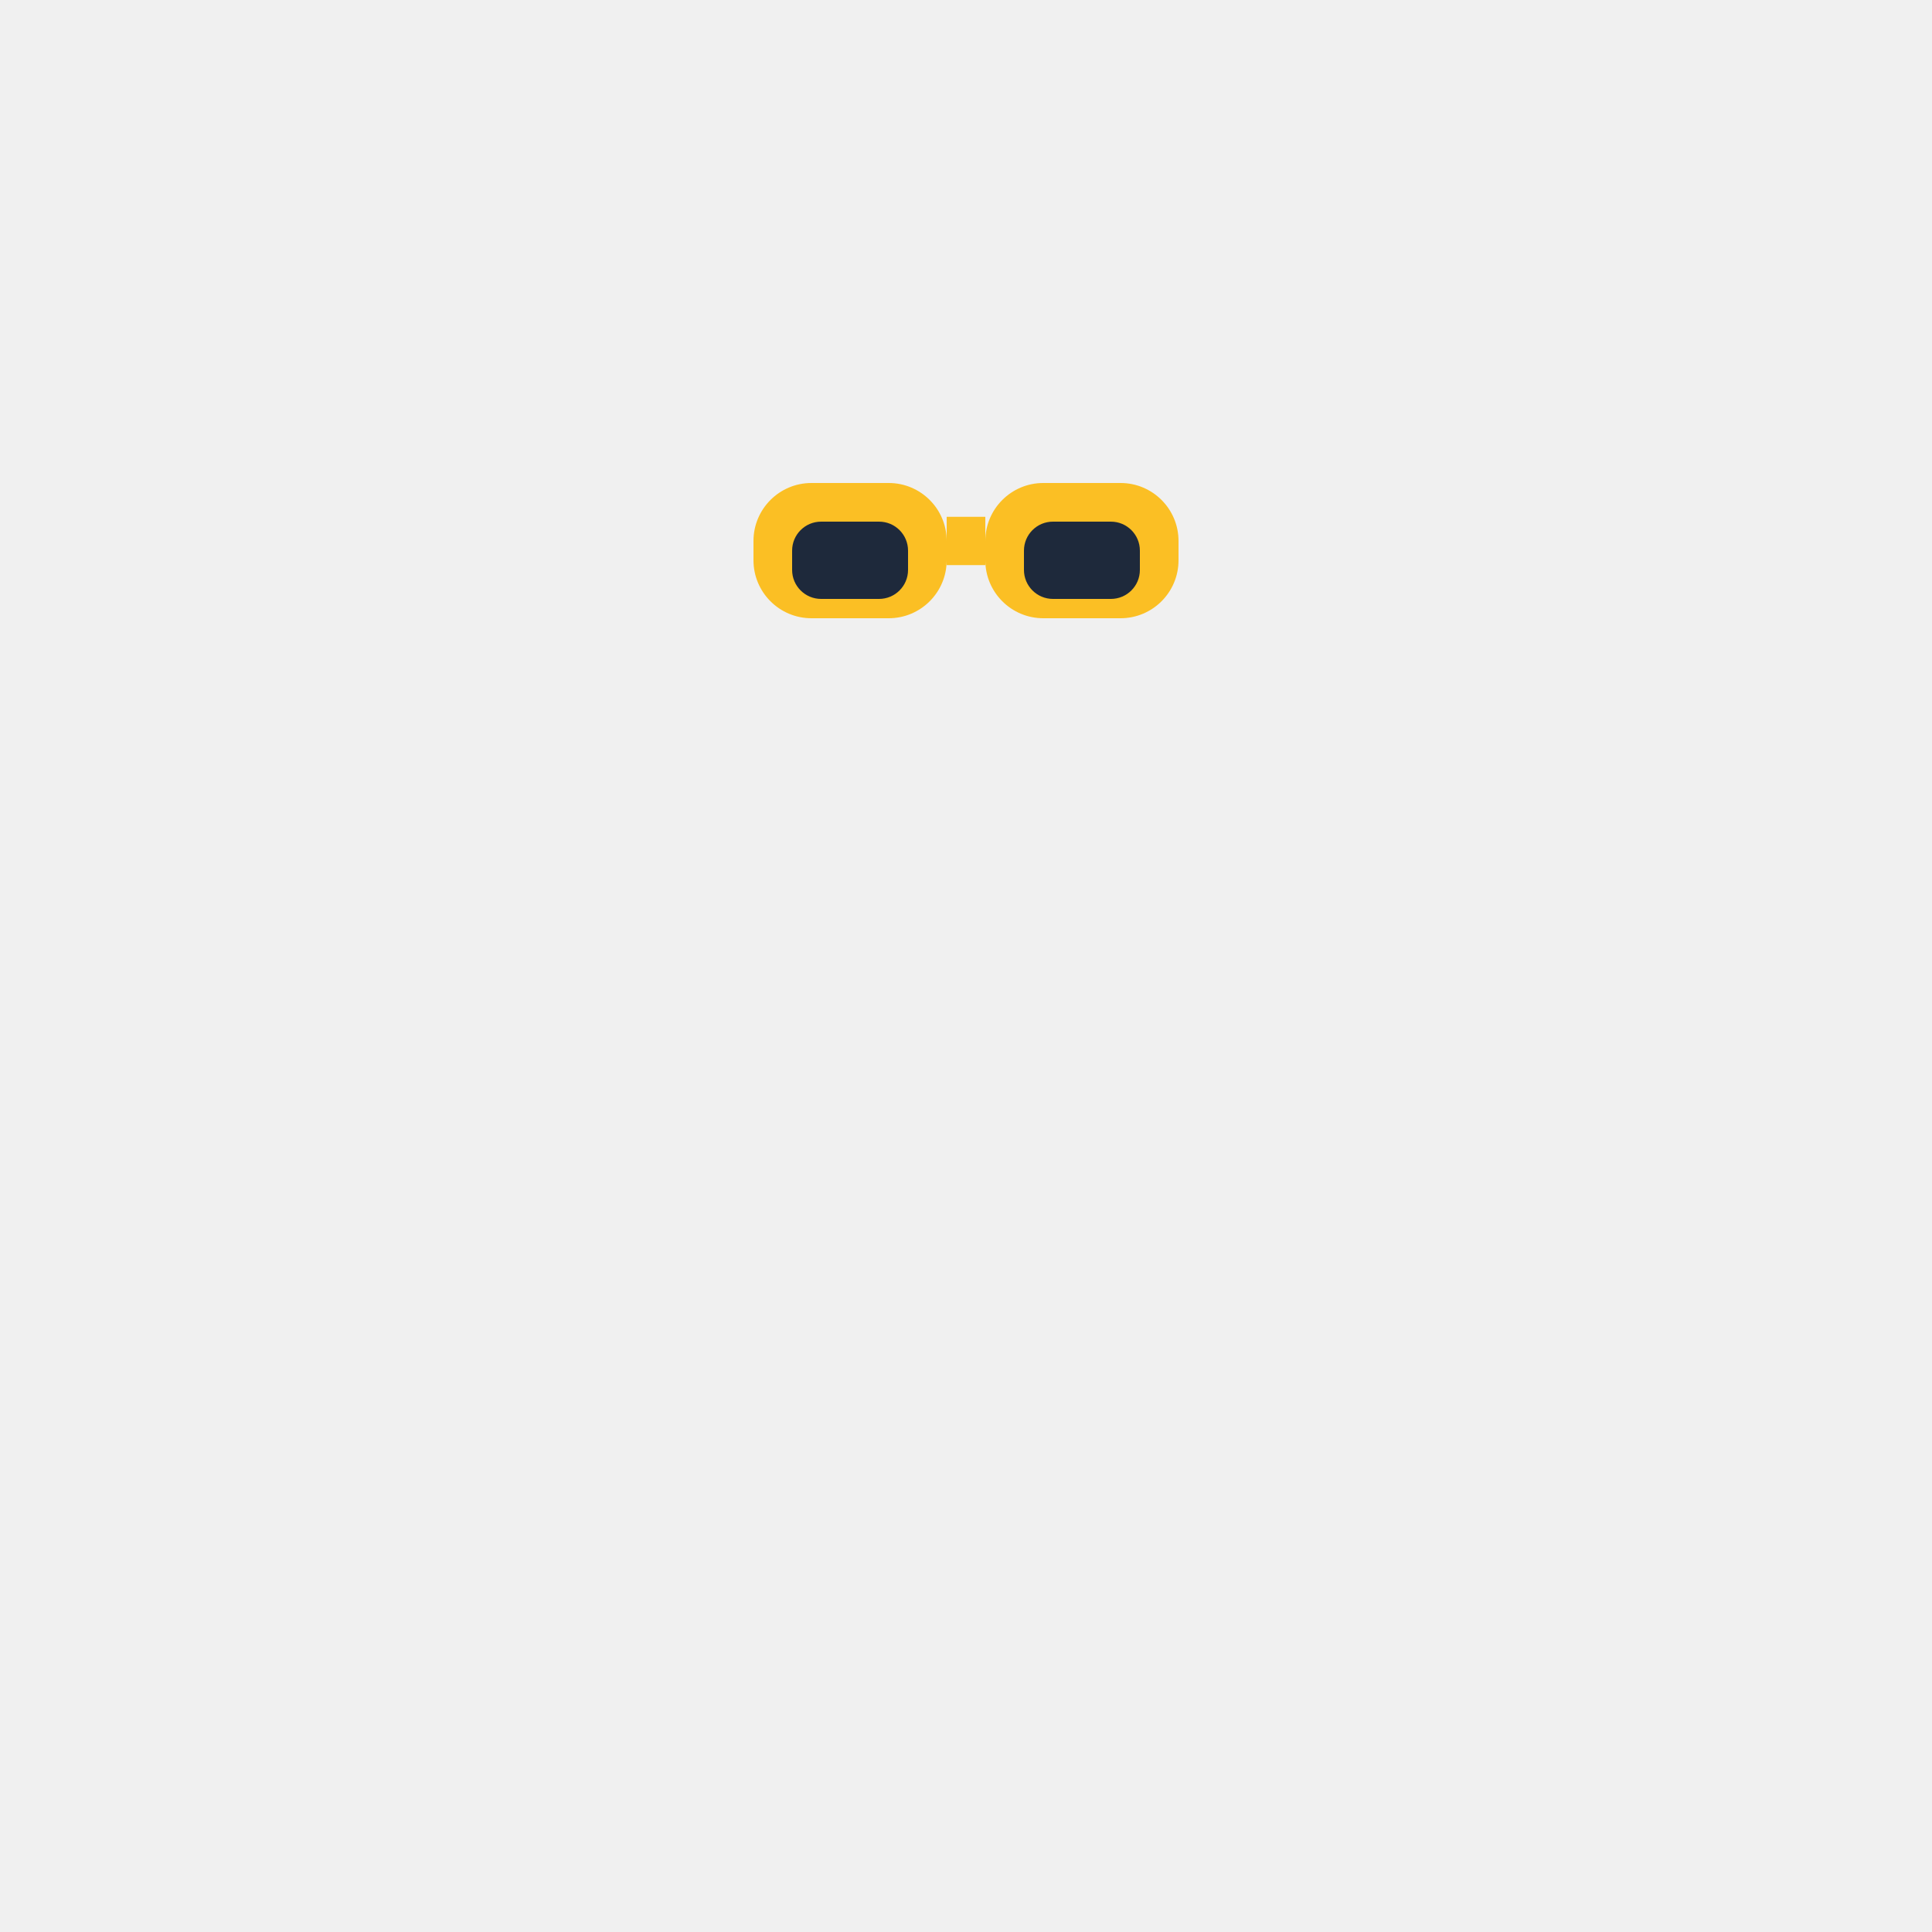
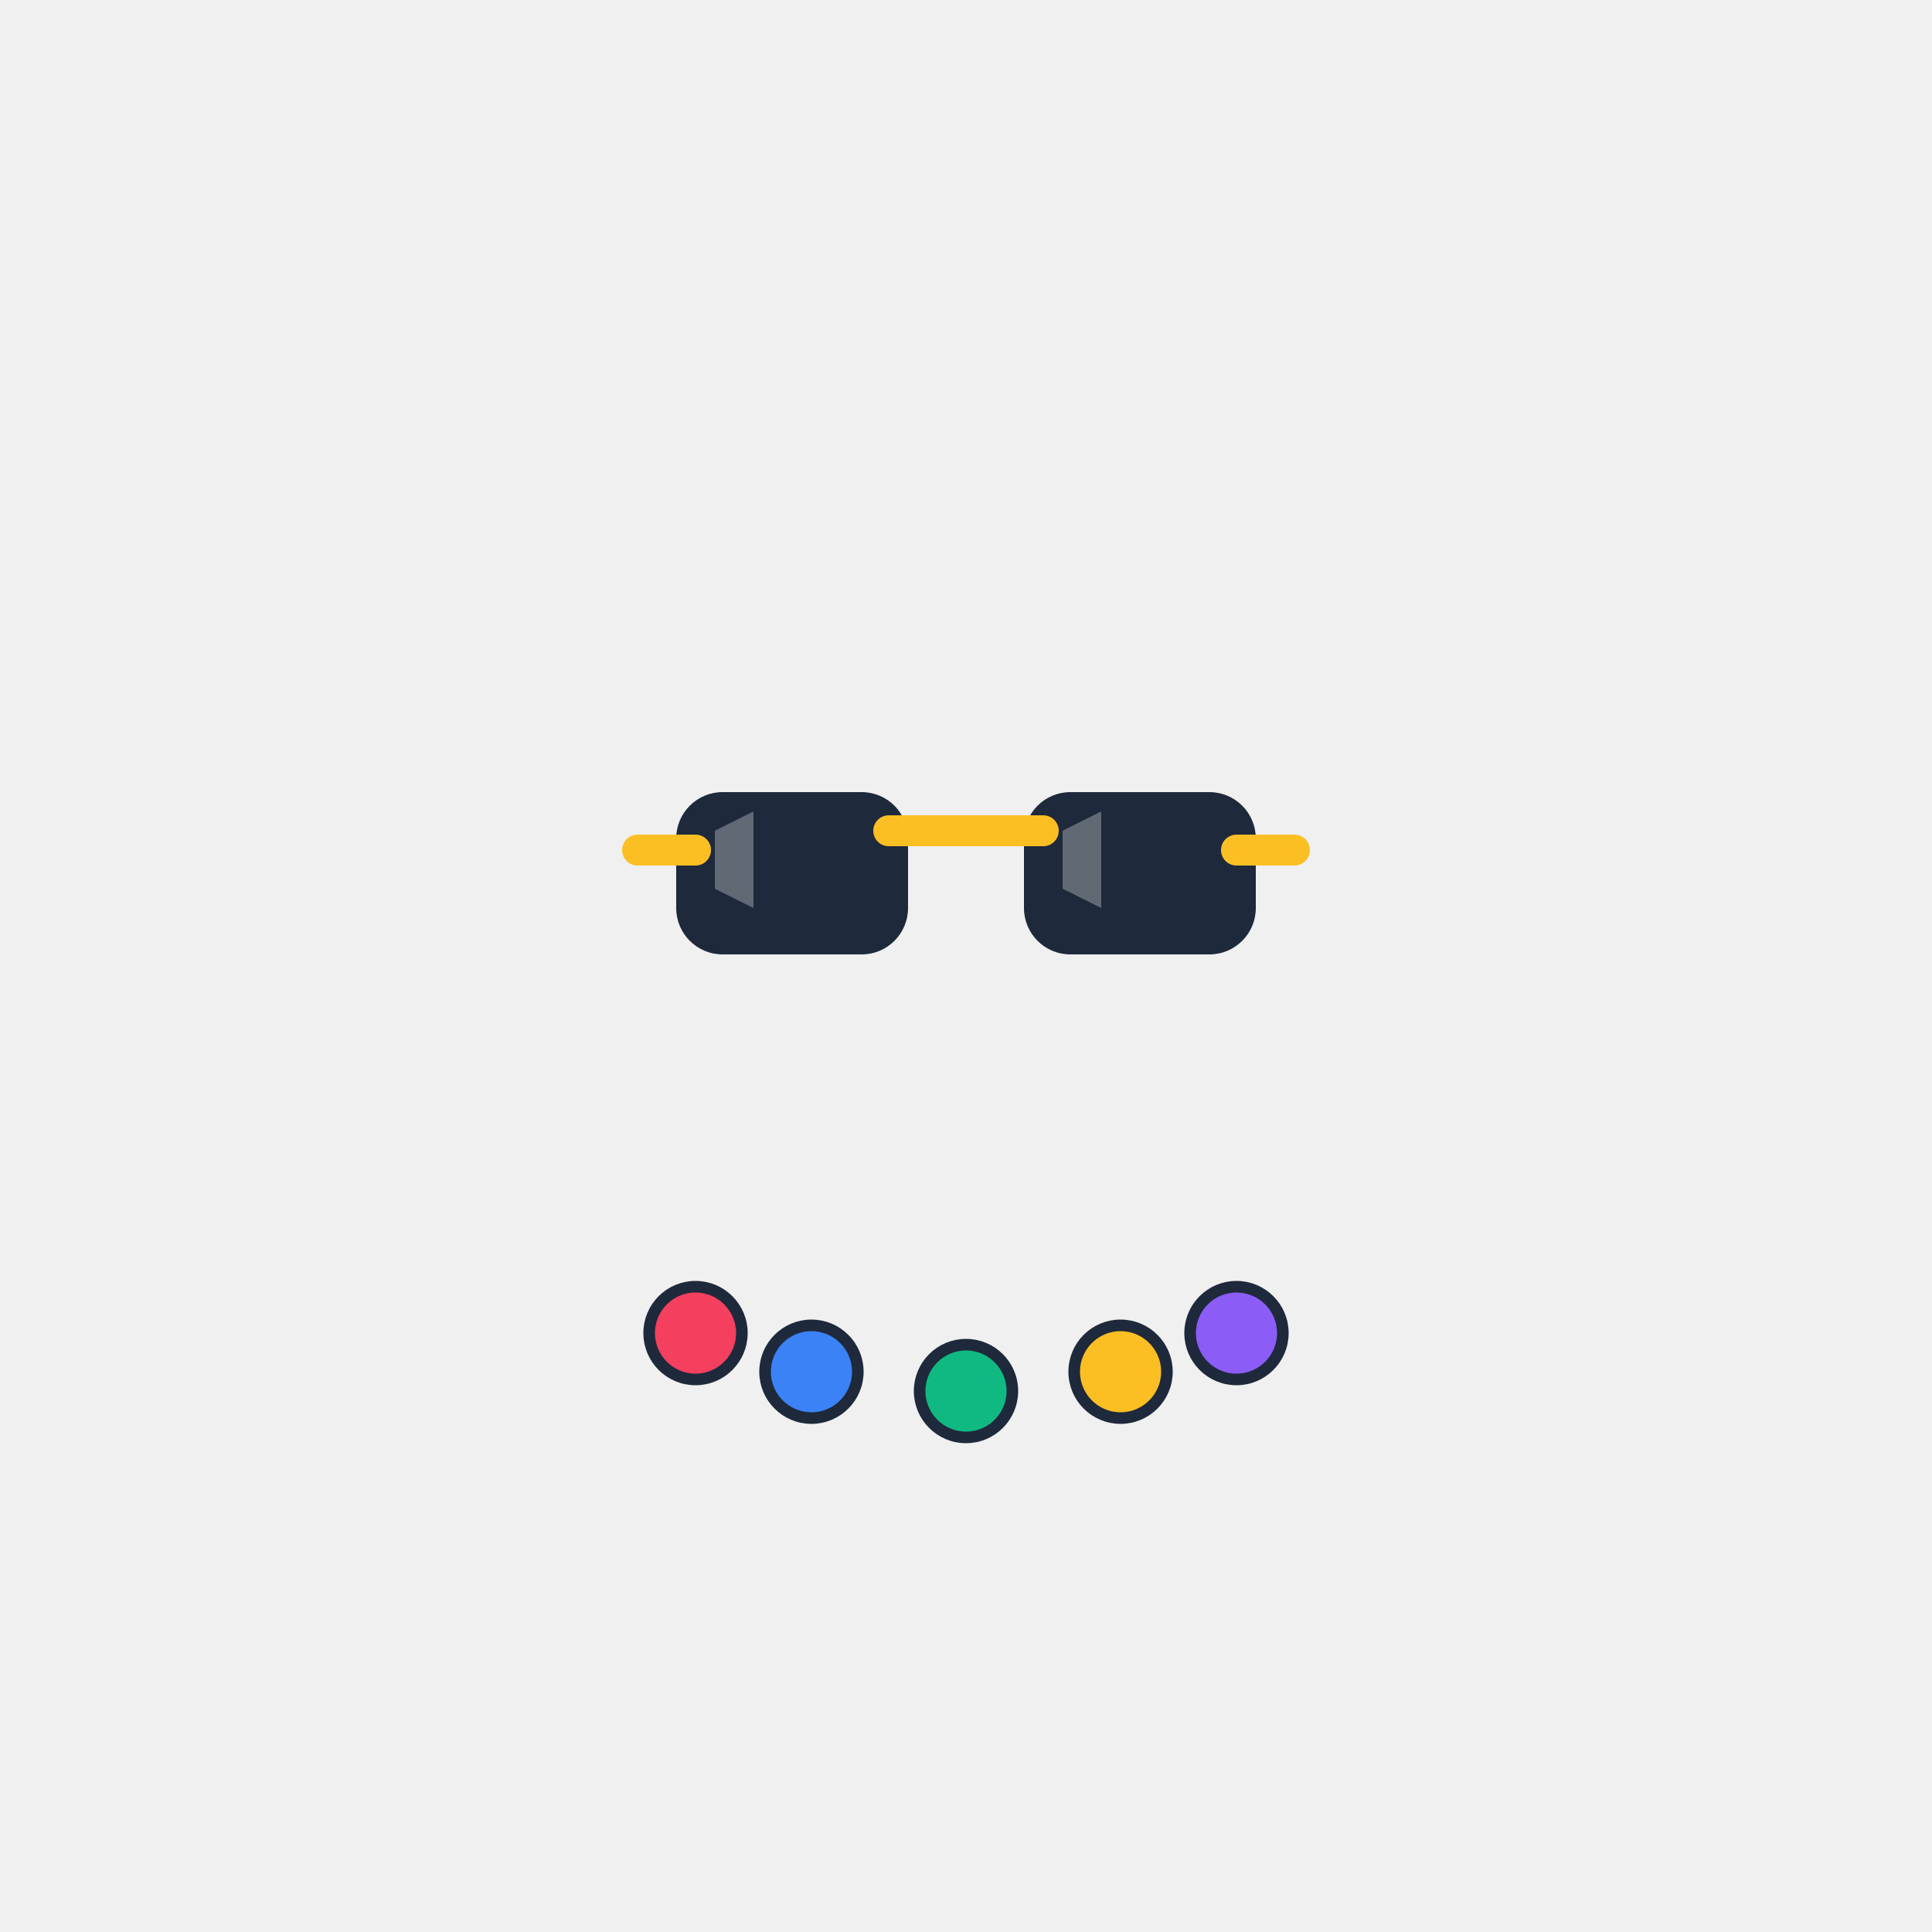
<svg xmlns="http://www.w3.org/2000/svg" viewBox="0 0 500 500">
-   <rect x="195" y="125" width="50" height="35" rx="15" fill="#FBBF24" />
-   <rect x="255" y="125" width="50" height="35" rx="15" fill="#FBBF24" />
-   <line x1="245" y1="140" x2="255" y2="140" stroke="#FBBF24" stroke-width="12.5" />
-   <rect x="205" y="135" width="30" height="20" rx="7.5" fill="#1E293B" />
-   <rect x="265" y="135" width="30" height="20" rx="7.5" fill="#1E293B" />
+   <g id="sunglasses" transform="translate(0, 10)">
+     <rect x="175" y="195" width="60" height="42" rx="12" fill="#1E293B" />
+     <path d="M185 205 l10 -5 v25 l-10 -5 z" fill="#FFFFFF" opacity="0.3" />
+     <rect x="265" y="195" width="60" height="42" rx="12" fill="#1E293B" />
+     <path d="M275 205 l10 -5 v25 l-10 -5 z" fill="#FFFFFF" opacity="0.3" />
+     <path d="M230 205 h40" stroke="#FBBF24" stroke-width="8" stroke-linecap="round" />
+     <path d="M165 210 h15" stroke="#FBBF24" stroke-width="8" stroke-linecap="round" />
+     <path d="M320 210 h15" stroke="#FBBF24" stroke-width="8" stroke-linecap="round" />
+   </g>
+   <g id="hawaiian-flowers">
+     <circle cx="180" cy="345" r="12" fill="#F43F5E" stroke="#1E293B" stroke-width="3" />
+     <circle cx="210" cy="355" r="12" fill="#3B82F6" stroke="#1E293B" stroke-width="3" />
+     <circle cx="250" cy="360" r="12" fill="#10B981" stroke="#1E293B" stroke-width="3" />
+     <circle cx="290" cy="355" r="12" fill="#FBBF24" stroke="#1E293B" stroke-width="3" />
+     <circle cx="320" cy="345" r="12" fill="#8B5CF6" stroke="#1E293B" stroke-width="3" />
+   </g>
</svg>
